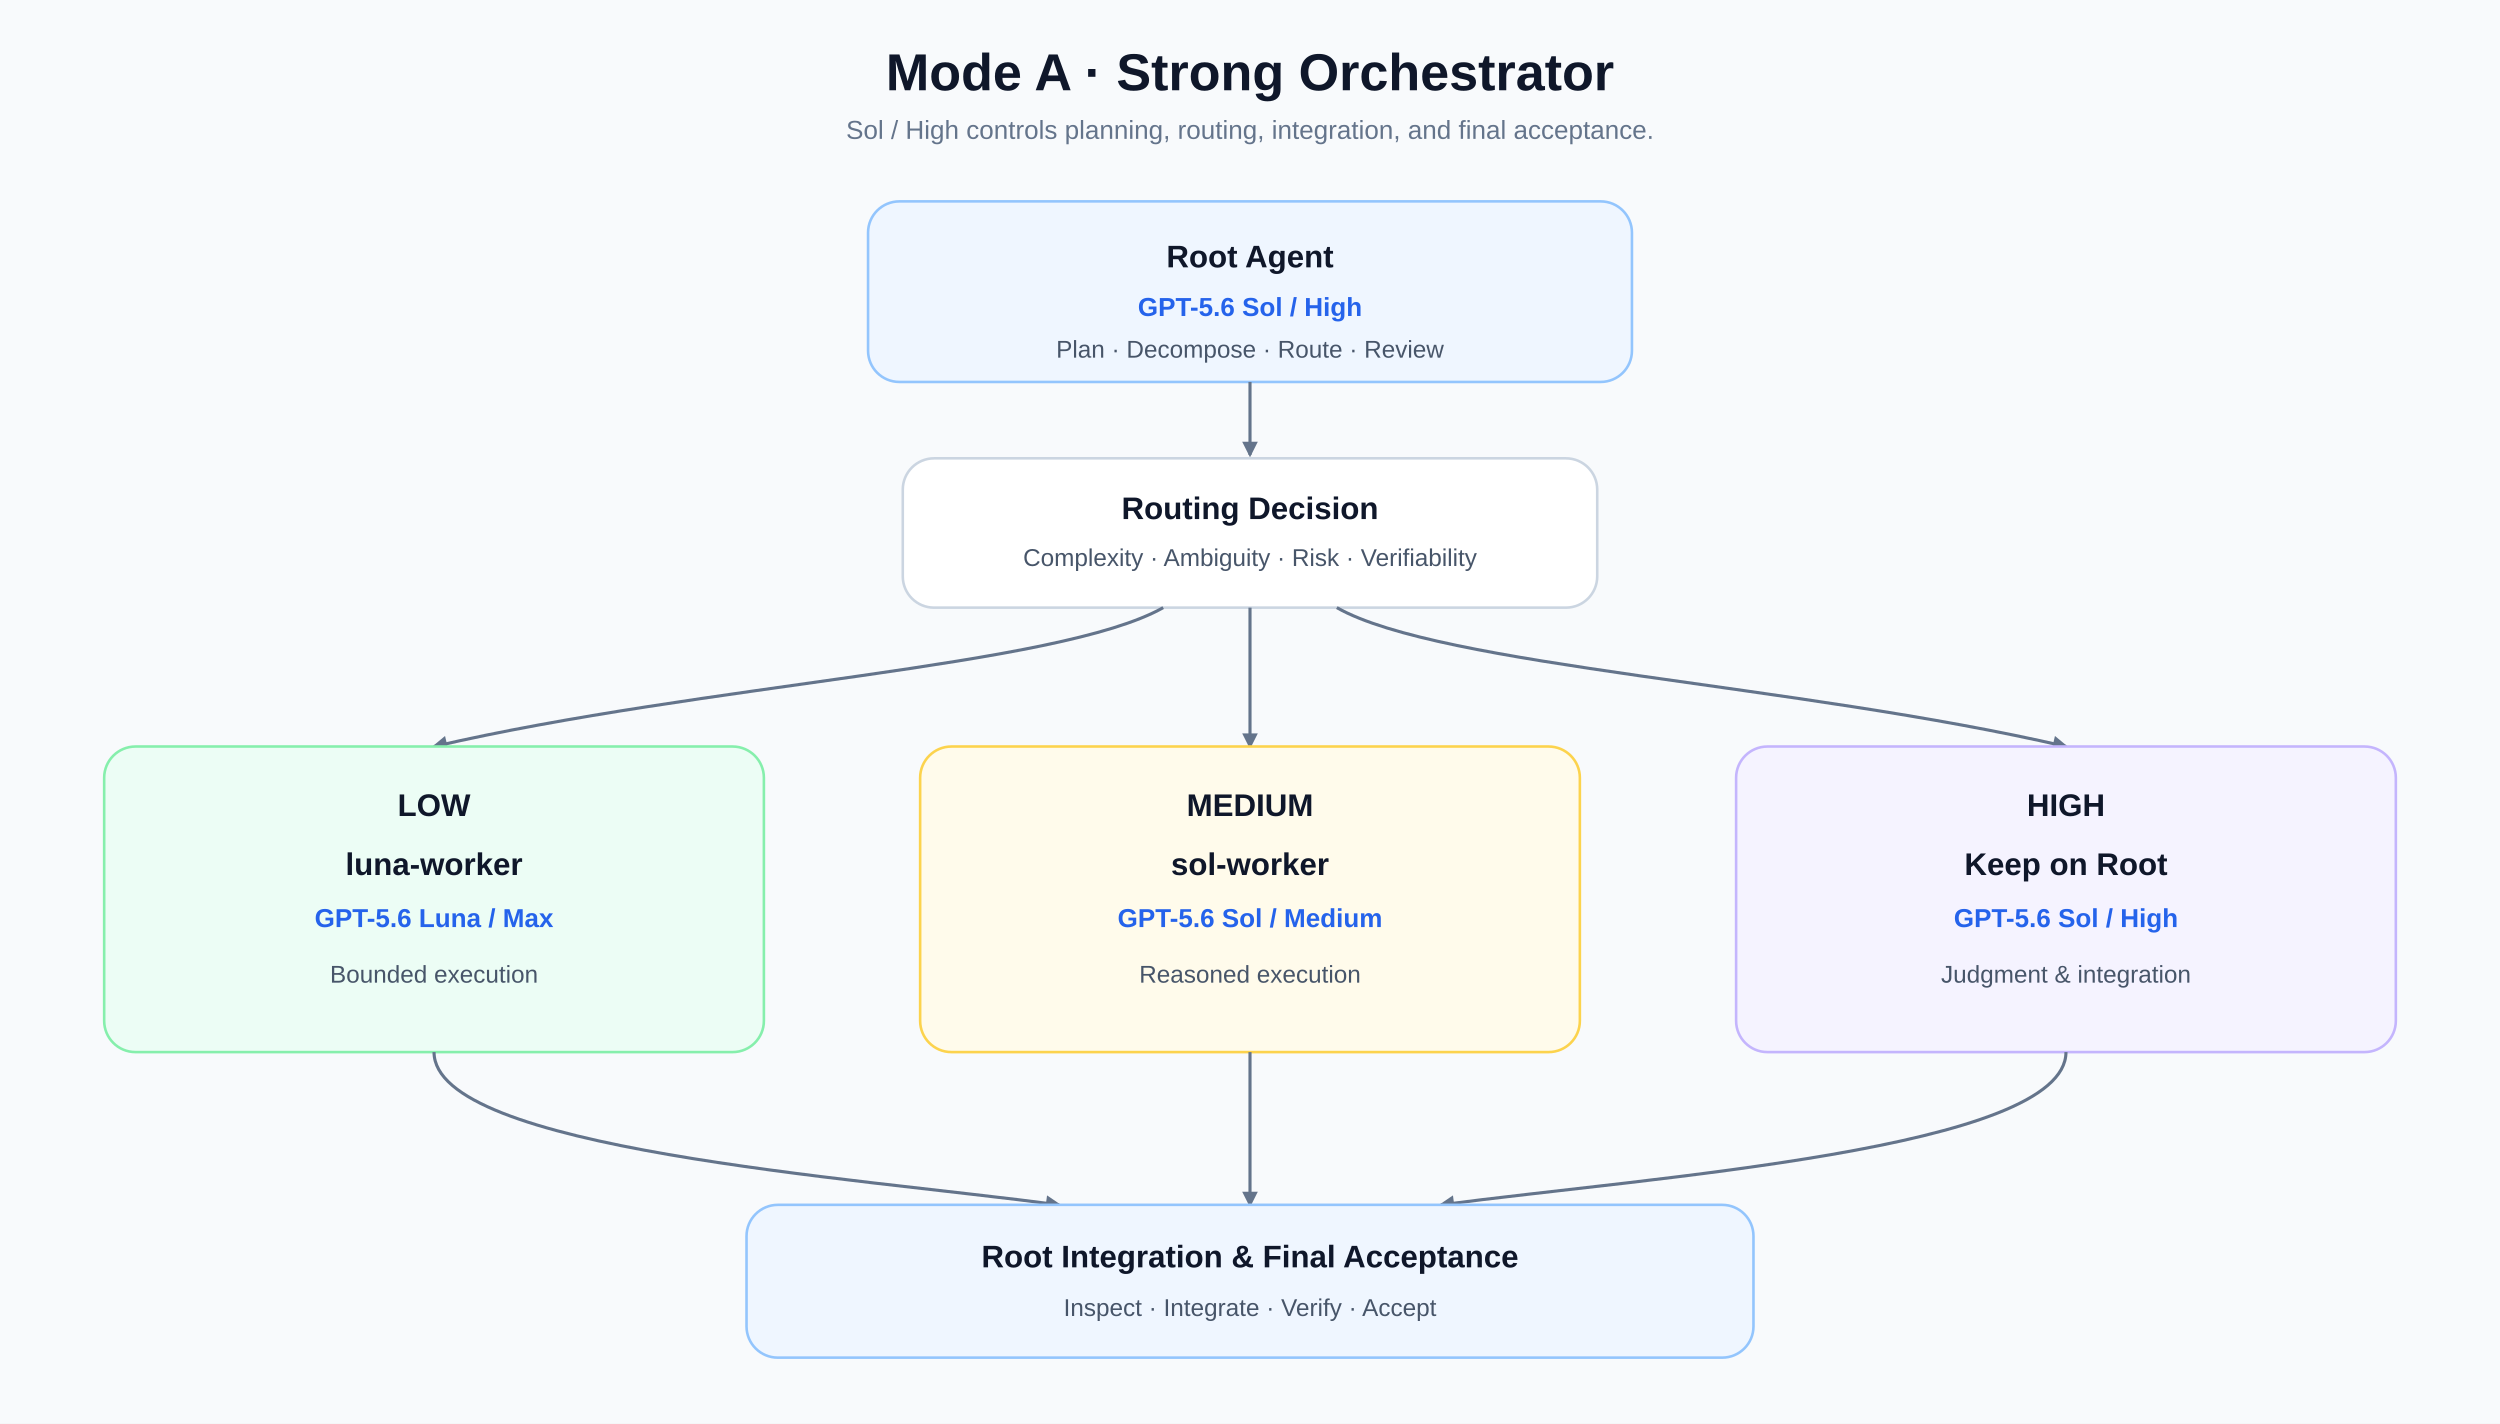
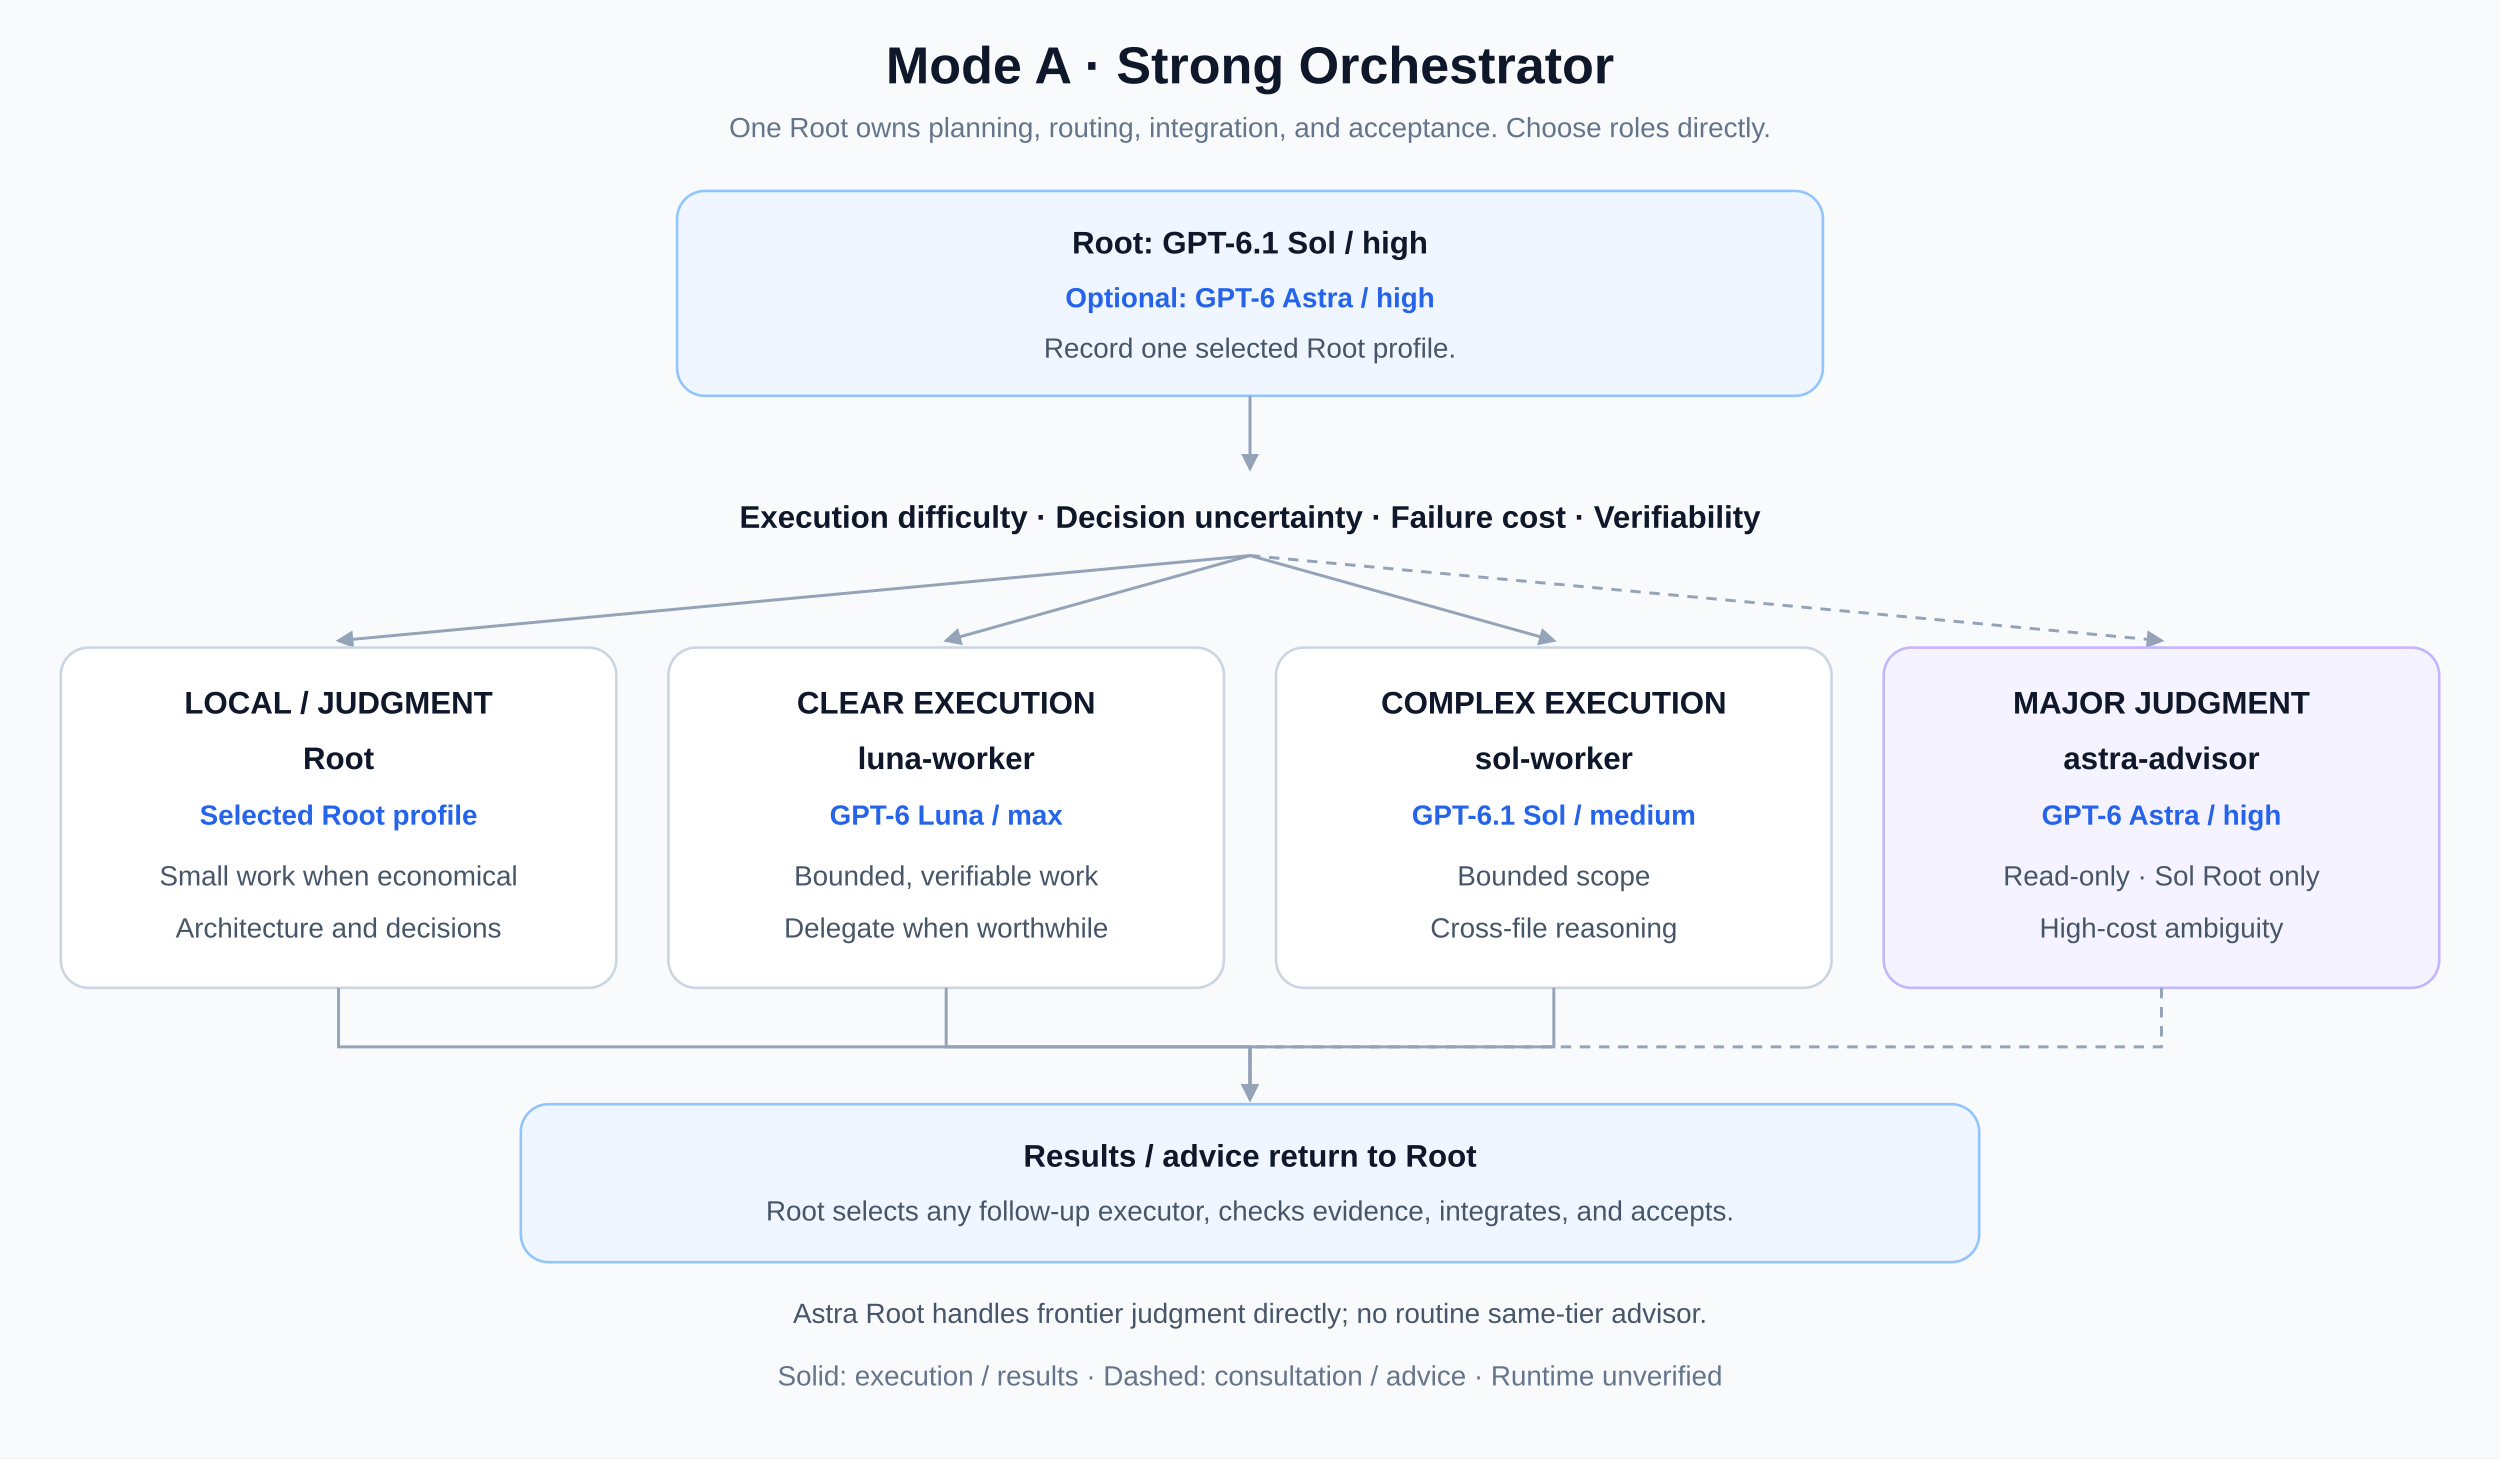
- <svg xmlns="http://www.w3.org/2000/svg" width="1440" height="820" viewBox="0 0 1440 820">
+ <svg xmlns="http://www.w3.org/2000/svg" width="1440" height="840" viewBox="0 0 1440 840" role="img" aria-labelledby="title desc">
  <defs>
-     <marker id="arr" markerWidth="5" markerHeight="5" refX="4.2" refY="2.5" orient="auto">
-       <path d="M0,0 L5,2.5 L0,5 Z" fill="#64748b" />
+     <marker id="arr" markerWidth="6" markerHeight="6" refX="5" refY="3" orient="auto">
+       <path d="M0,0 L6,3 L0,6 Z" fill="#94a3b8" />
    </marker>
-     <style>.title{font:700 30px Arial,sans-serif;fill:#0f172a}.sub{font:400 15px Arial,sans-serif;fill:#64748b}.h{font:700 18px Arial,sans-serif;fill:#0f172a}.m{font:600 15px Arial,sans-serif;fill:#2563eb}.t{font:400 14px Arial,sans-serif;fill:#475569}.box{stroke-width:1.5;rx:18;ry:18}.line{stroke:#64748b;stroke-width:1.8;fill:none;marker-end:url(#arr)}</style>
+     <style>.title{font:700 30px Arial,sans-serif;fill:#0f172a}.sub{font:400 16px Arial,sans-serif;fill:#64748b}.h{font:700 18px Arial,sans-serif;fill:#0f172a}.m{font:600 16px Arial,sans-serif;fill:#2563eb}.t{font:400 16px Arial,sans-serif;fill:#475569}.box{stroke-width:1.5;rx:16;ry:16}.line{stroke:#94a3b8;stroke-width:1.7;fill:none;marker-end:url(#arr)}.advice{stroke-dasharray:6 5}</style>
  </defs>
-   <rect width="1440" height="820" fill="#f8fafc" />
-   <text x="720" y="52" text-anchor="middle" class="title">Mode A · Strong Orchestrator</text>
-   <text x="720" y="80" text-anchor="middle" class="sub">Sol / High controls planning, routing, integration, and final acceptance.</text>
-   <rect x="500" y="116" width="440" height="104" fill="#eff6ff" stroke="#93c5fd" class="box" />
-   <text x="720" y="154" text-anchor="middle" class="h">Root Agent</text>
-   <text x="720" y="182" text-anchor="middle" class="m">GPT-5.6 Sol / High</text>
-   <text x="720" y="206" text-anchor="middle" class="t">Plan · Decompose · Route · Review</text>
-   <path d="M720 220 L720 262" class="line" />
-   <rect x="520" y="264" width="400" height="86" fill="#ffffff" stroke="#cbd5e1" class="box" />
-   <text x="720" y="299" text-anchor="middle" class="h">Routing Decision</text>
-   <text x="720" y="326" text-anchor="middle" class="t">Complexity · Ambiguity · Risk · Verifiability</text>
-   <path d="M670 350 C610 384 405 394 250 430" class="line" />
-   <path d="M720 350 L720 430" class="line" />
-   <path d="M770 350 C830 384 1035 394 1190 430" class="line" />
-   <rect x="60" y="430" width="380" height="176" fill="#ecfdf5" stroke="#86efac" class="box" />
-   <text x="250" y="470" text-anchor="middle" class="h">LOW</text>
-   <text x="250" y="504" text-anchor="middle" class="h">luna-worker</text>
-   <text x="250" y="534" text-anchor="middle" class="m">GPT-5.6 Luna / Max</text>
-   <text x="250" y="566" text-anchor="middle" class="t">Bounded execution</text>
-   <rect x="530" y="430" width="380" height="176" fill="#fffbeb" stroke="#fcd34d" class="box" />
-   <text x="720" y="470" text-anchor="middle" class="h">MEDIUM</text>
-   <text x="720" y="504" text-anchor="middle" class="h">sol-worker</text>
-   <text x="720" y="534" text-anchor="middle" class="m">GPT-5.6 Sol / Medium</text>
-   <text x="720" y="566" text-anchor="middle" class="t">Reasoned execution</text>
-   <rect x="1000" y="430" width="380" height="176" fill="#f5f3ff" stroke="#c4b5fd" class="box" />
-   <text x="1190" y="470" text-anchor="middle" class="h">HIGH</text>
-   <text x="1190" y="504" text-anchor="middle" class="h">Keep on Root</text>
-   <text x="1190" y="534" text-anchor="middle" class="m">GPT-5.6 Sol / High</text>
-   <text x="1190" y="566" text-anchor="middle" class="t">Judgment &amp; integration</text>
-   <path d="M250 606 C250 662 490 678 610 694" class="line" />
-   <path d="M720 606 L720 694" class="line" />
-   <path d="M1190 606 C1190 662 950 678 830 694" class="line" />
-   <rect x="430" y="694" width="580" height="88" fill="#eff6ff" stroke="#93c5fd" class="box" />
-   <text x="720" y="730" text-anchor="middle" class="h">Root Integration &amp; Final Acceptance</text>
-   <text x="720" y="758" text-anchor="middle" class="t">Inspect · Integrate · Verify · Accept</text>
+   <rect width="1440" height="840" fill="#f8fafc" />
+   <text x="720" y="48" text-anchor="middle" class="title">Mode A · Strong Orchestrator</text>
+   <text x="720" y="79" text-anchor="middle" class="sub">One Root owns planning, routing, integration, and acceptance. Choose roles directly.</text>
+   <rect x="390" y="110" width="660" height="118" fill="#eff6ff" stroke="#93c5fd" class="box" />
+   <text x="720" y="146" text-anchor="middle" class="h">Root: GPT-6.1 Sol / high</text>
+   <text x="720" y="177" text-anchor="middle" class="m">Optional: GPT-6 Astra / high</text>
+   <text x="720" y="206" text-anchor="middle" class="t">Record one selected Root profile.</text>
+   <path d="M720 228 L720 270" class="line" />
+   <text x="720" y="304" text-anchor="middle" class="h">Execution difficulty · Decision uncertainty · Failure cost · Verifiability</text>
+   <path d="M720 320 L195.0 369" class="line" />
+   <rect x="35" y="373" width="320" height="196" fill="#ffffff" stroke="#cbd5e1" class="box" />
+   <text x="195.0" y="411" text-anchor="middle" class="h">LOCAL / JUDGMENT</text>
+   <text x="195.0" y="443" text-anchor="middle" class="h">Root</text>
+   <text x="195.0" y="475" text-anchor="middle" class="m">Selected Root profile</text>
+   <text x="195.0" y="510" text-anchor="middle" class="t">Small work when economical</text>
+   <text x="195.0" y="540" text-anchor="middle" class="t">Architecture and decisions</text>
+   <path d="M195.0 569 L195.0 603 L720 603 L720 633" class="line" />
+   <path d="M720 320 L545.0 369" class="line" />
+   <rect x="385" y="373" width="320" height="196" fill="#ffffff" stroke="#cbd5e1" class="box" />
+   <text x="545.0" y="411" text-anchor="middle" class="h">CLEAR EXECUTION</text>
+   <text x="545.0" y="443" text-anchor="middle" class="h">luna-worker</text>
+   <text x="545.0" y="475" text-anchor="middle" class="m">GPT-6 Luna / max</text>
+   <text x="545.0" y="510" text-anchor="middle" class="t">Bounded, verifiable work</text>
+   <text x="545.0" y="540" text-anchor="middle" class="t">Delegate when worthwhile</text>
+   <path d="M545.0 569 L545.0 603 L720 603 L720 633" class="line" />
+   <path d="M720 320 L895.0 369" class="line" />
+   <rect x="735" y="373" width="320" height="196" fill="#ffffff" stroke="#cbd5e1" class="box" />
+   <text x="895.0" y="411" text-anchor="middle" class="h">COMPLEX EXECUTION</text>
+   <text x="895.0" y="443" text-anchor="middle" class="h">sol-worker</text>
+   <text x="895.0" y="475" text-anchor="middle" class="m">GPT-6.1 Sol / medium</text>
+   <text x="895.0" y="510" text-anchor="middle" class="t">Bounded scope</text>
+   <text x="895.0" y="540" text-anchor="middle" class="t">Cross-file reasoning</text>
+   <path d="M895.0 569 L895.0 603 L720 603 L720 633" class="line" />
+   <path d="M720 320 L1245.0 369" class="line advice" />
+   <rect x="1085" y="373" width="320" height="196" fill="#f5f3ff" stroke="#c4b5fd" class="box" />
+   <text x="1245.0" y="411" text-anchor="middle" class="h">MAJOR JUDGMENT</text>
+   <text x="1245.0" y="443" text-anchor="middle" class="h">astra-advisor</text>
+   <text x="1245.0" y="475" text-anchor="middle" class="m">GPT-6 Astra / high</text>
+   <text x="1245.0" y="510" text-anchor="middle" class="t">Read-only · Sol Root only</text>
+   <text x="1245.0" y="540" text-anchor="middle" class="t">High-cost ambiguity</text>
+   <path d="M1245.0 569 L1245.0 603 L720 603 L720 633" class="line advice" />
+   <rect x="300" y="636" width="840" height="91" fill="#eff6ff" stroke="#93c5fd" class="box" />
+   <text x="720" y="672" text-anchor="middle" class="h">Results / advice return to Root</text>
+   <text x="720" y="703" text-anchor="middle" class="t">Root selects any follow-up executor, checks evidence, integrates, and accepts.</text>
+   <text x="720" y="762" text-anchor="middle" class="t">Astra Root handles frontier judgment directly; no routine same-tier advisor.</text>
+   <text x="720" y="798" text-anchor="middle" class="sub">Solid: execution / results · Dashed: consultation / advice · Runtime unverified</text>
</svg>
